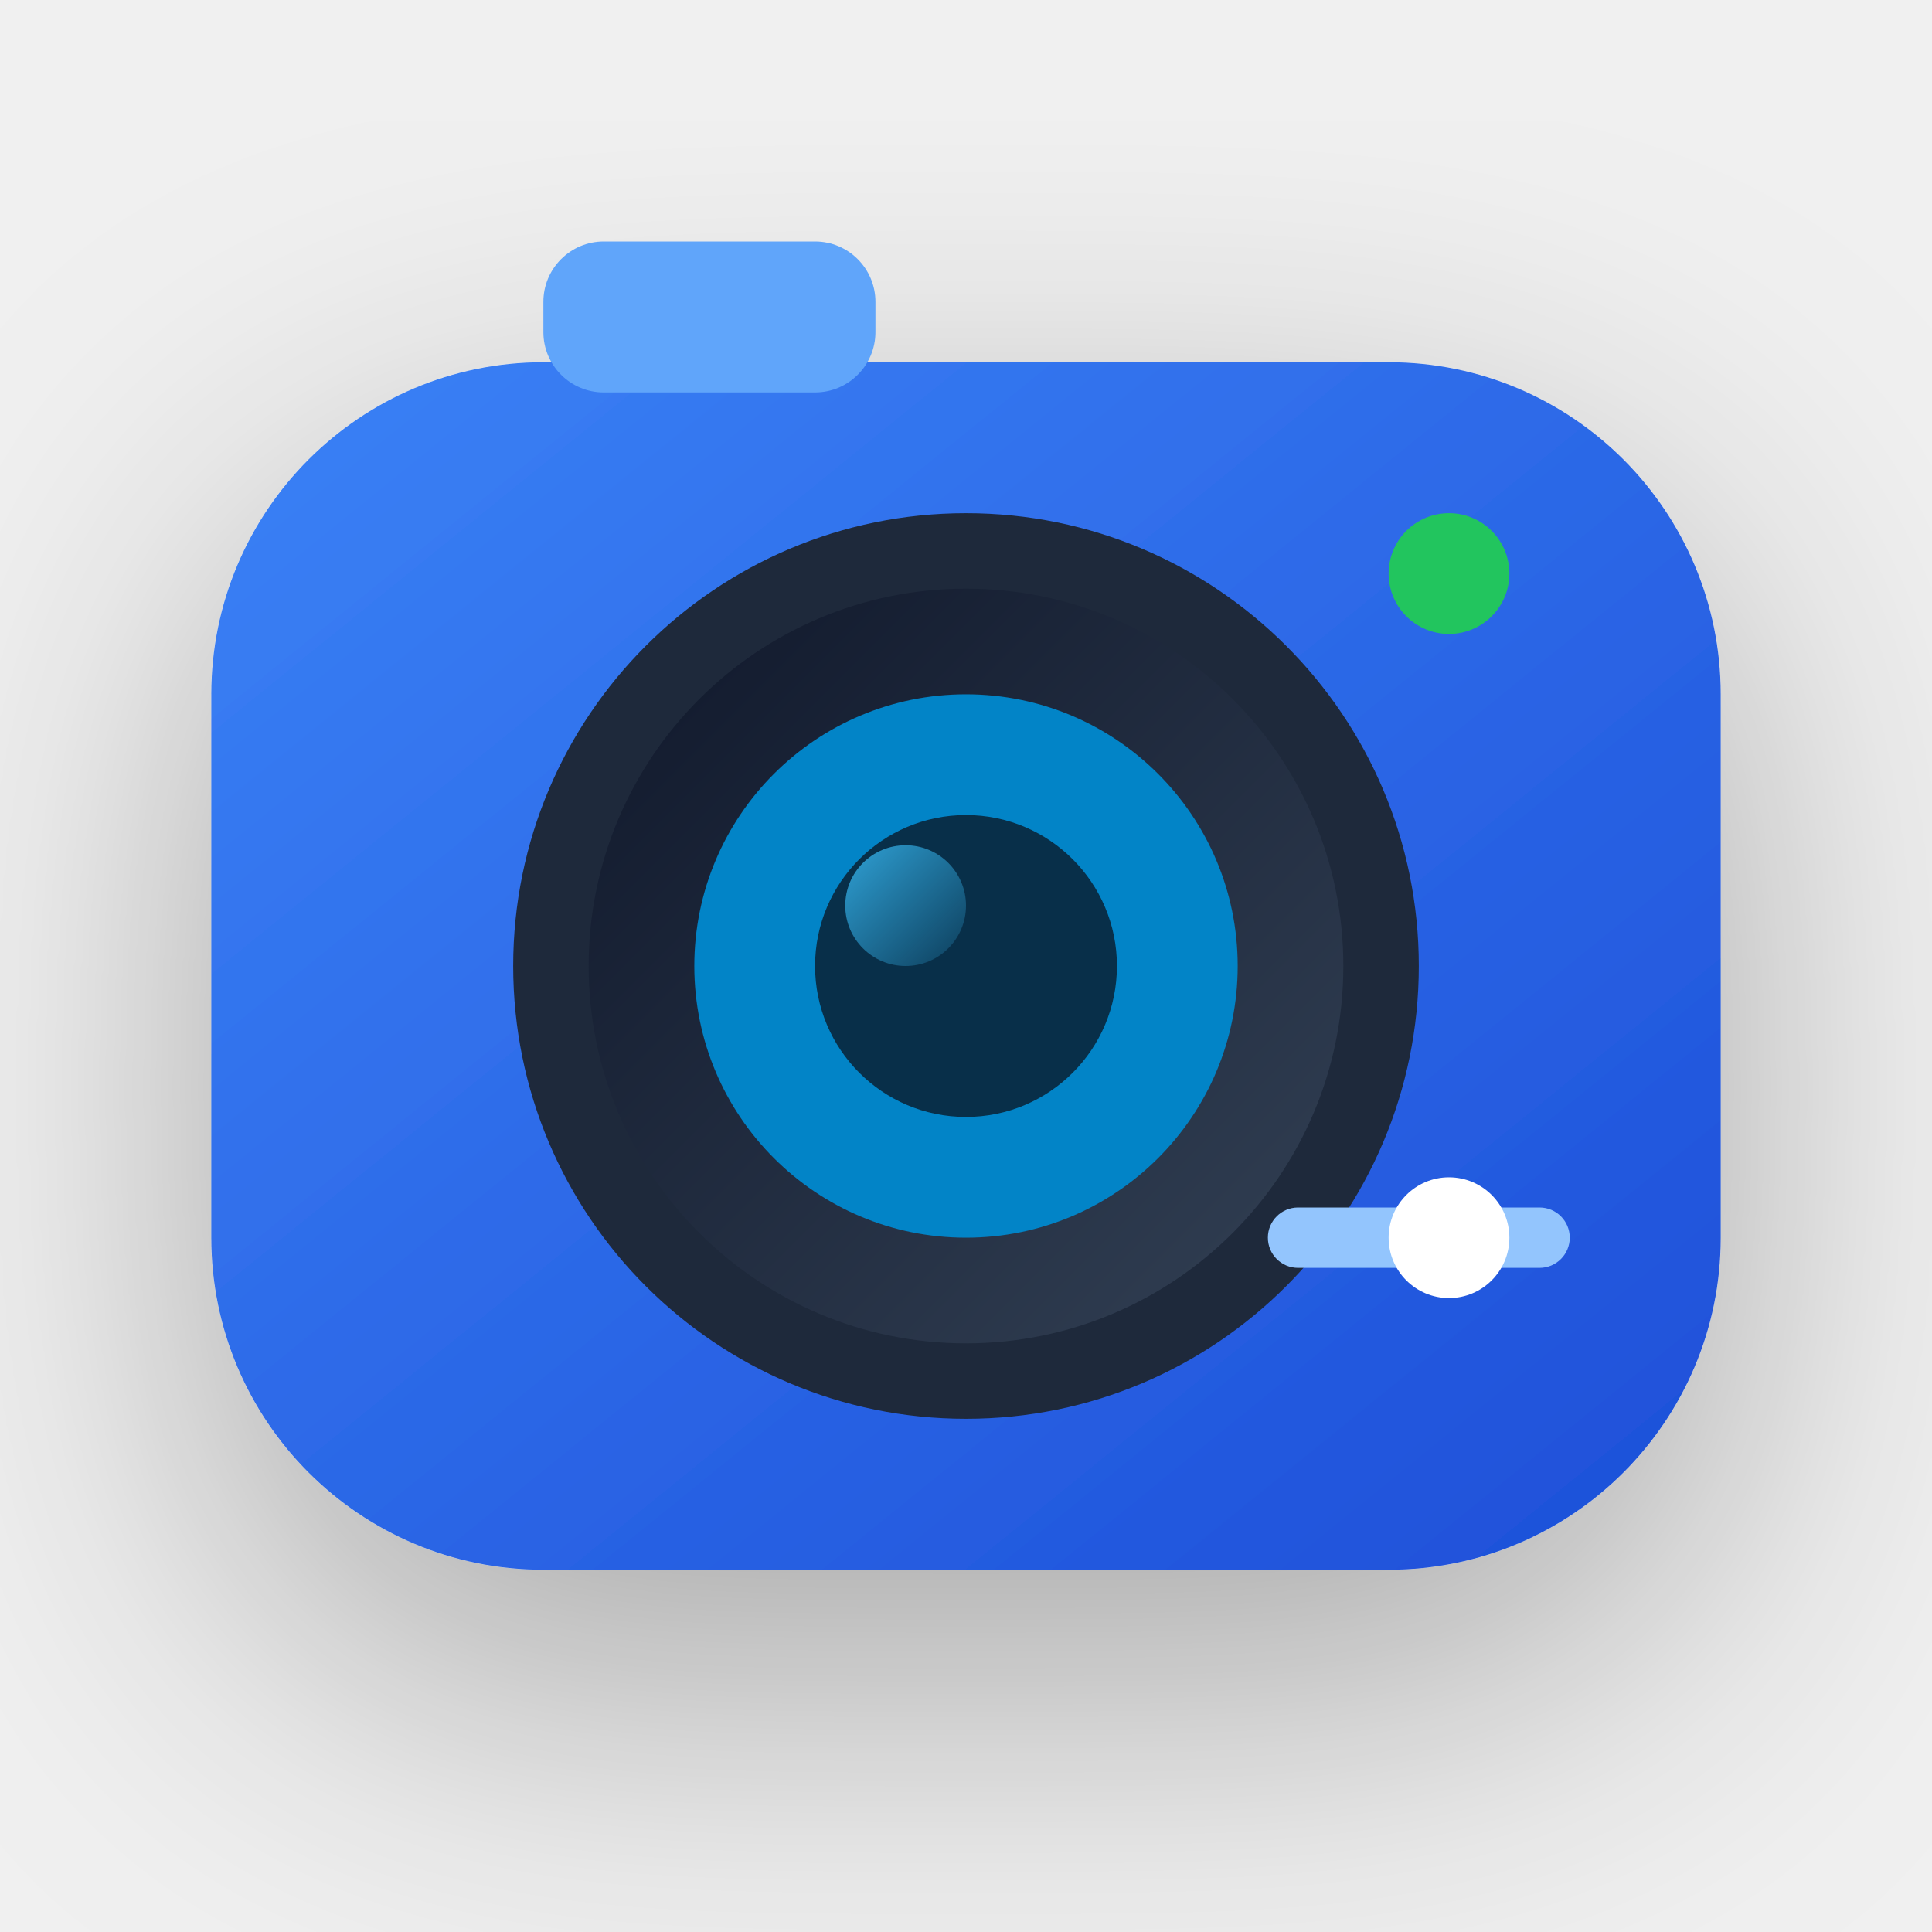
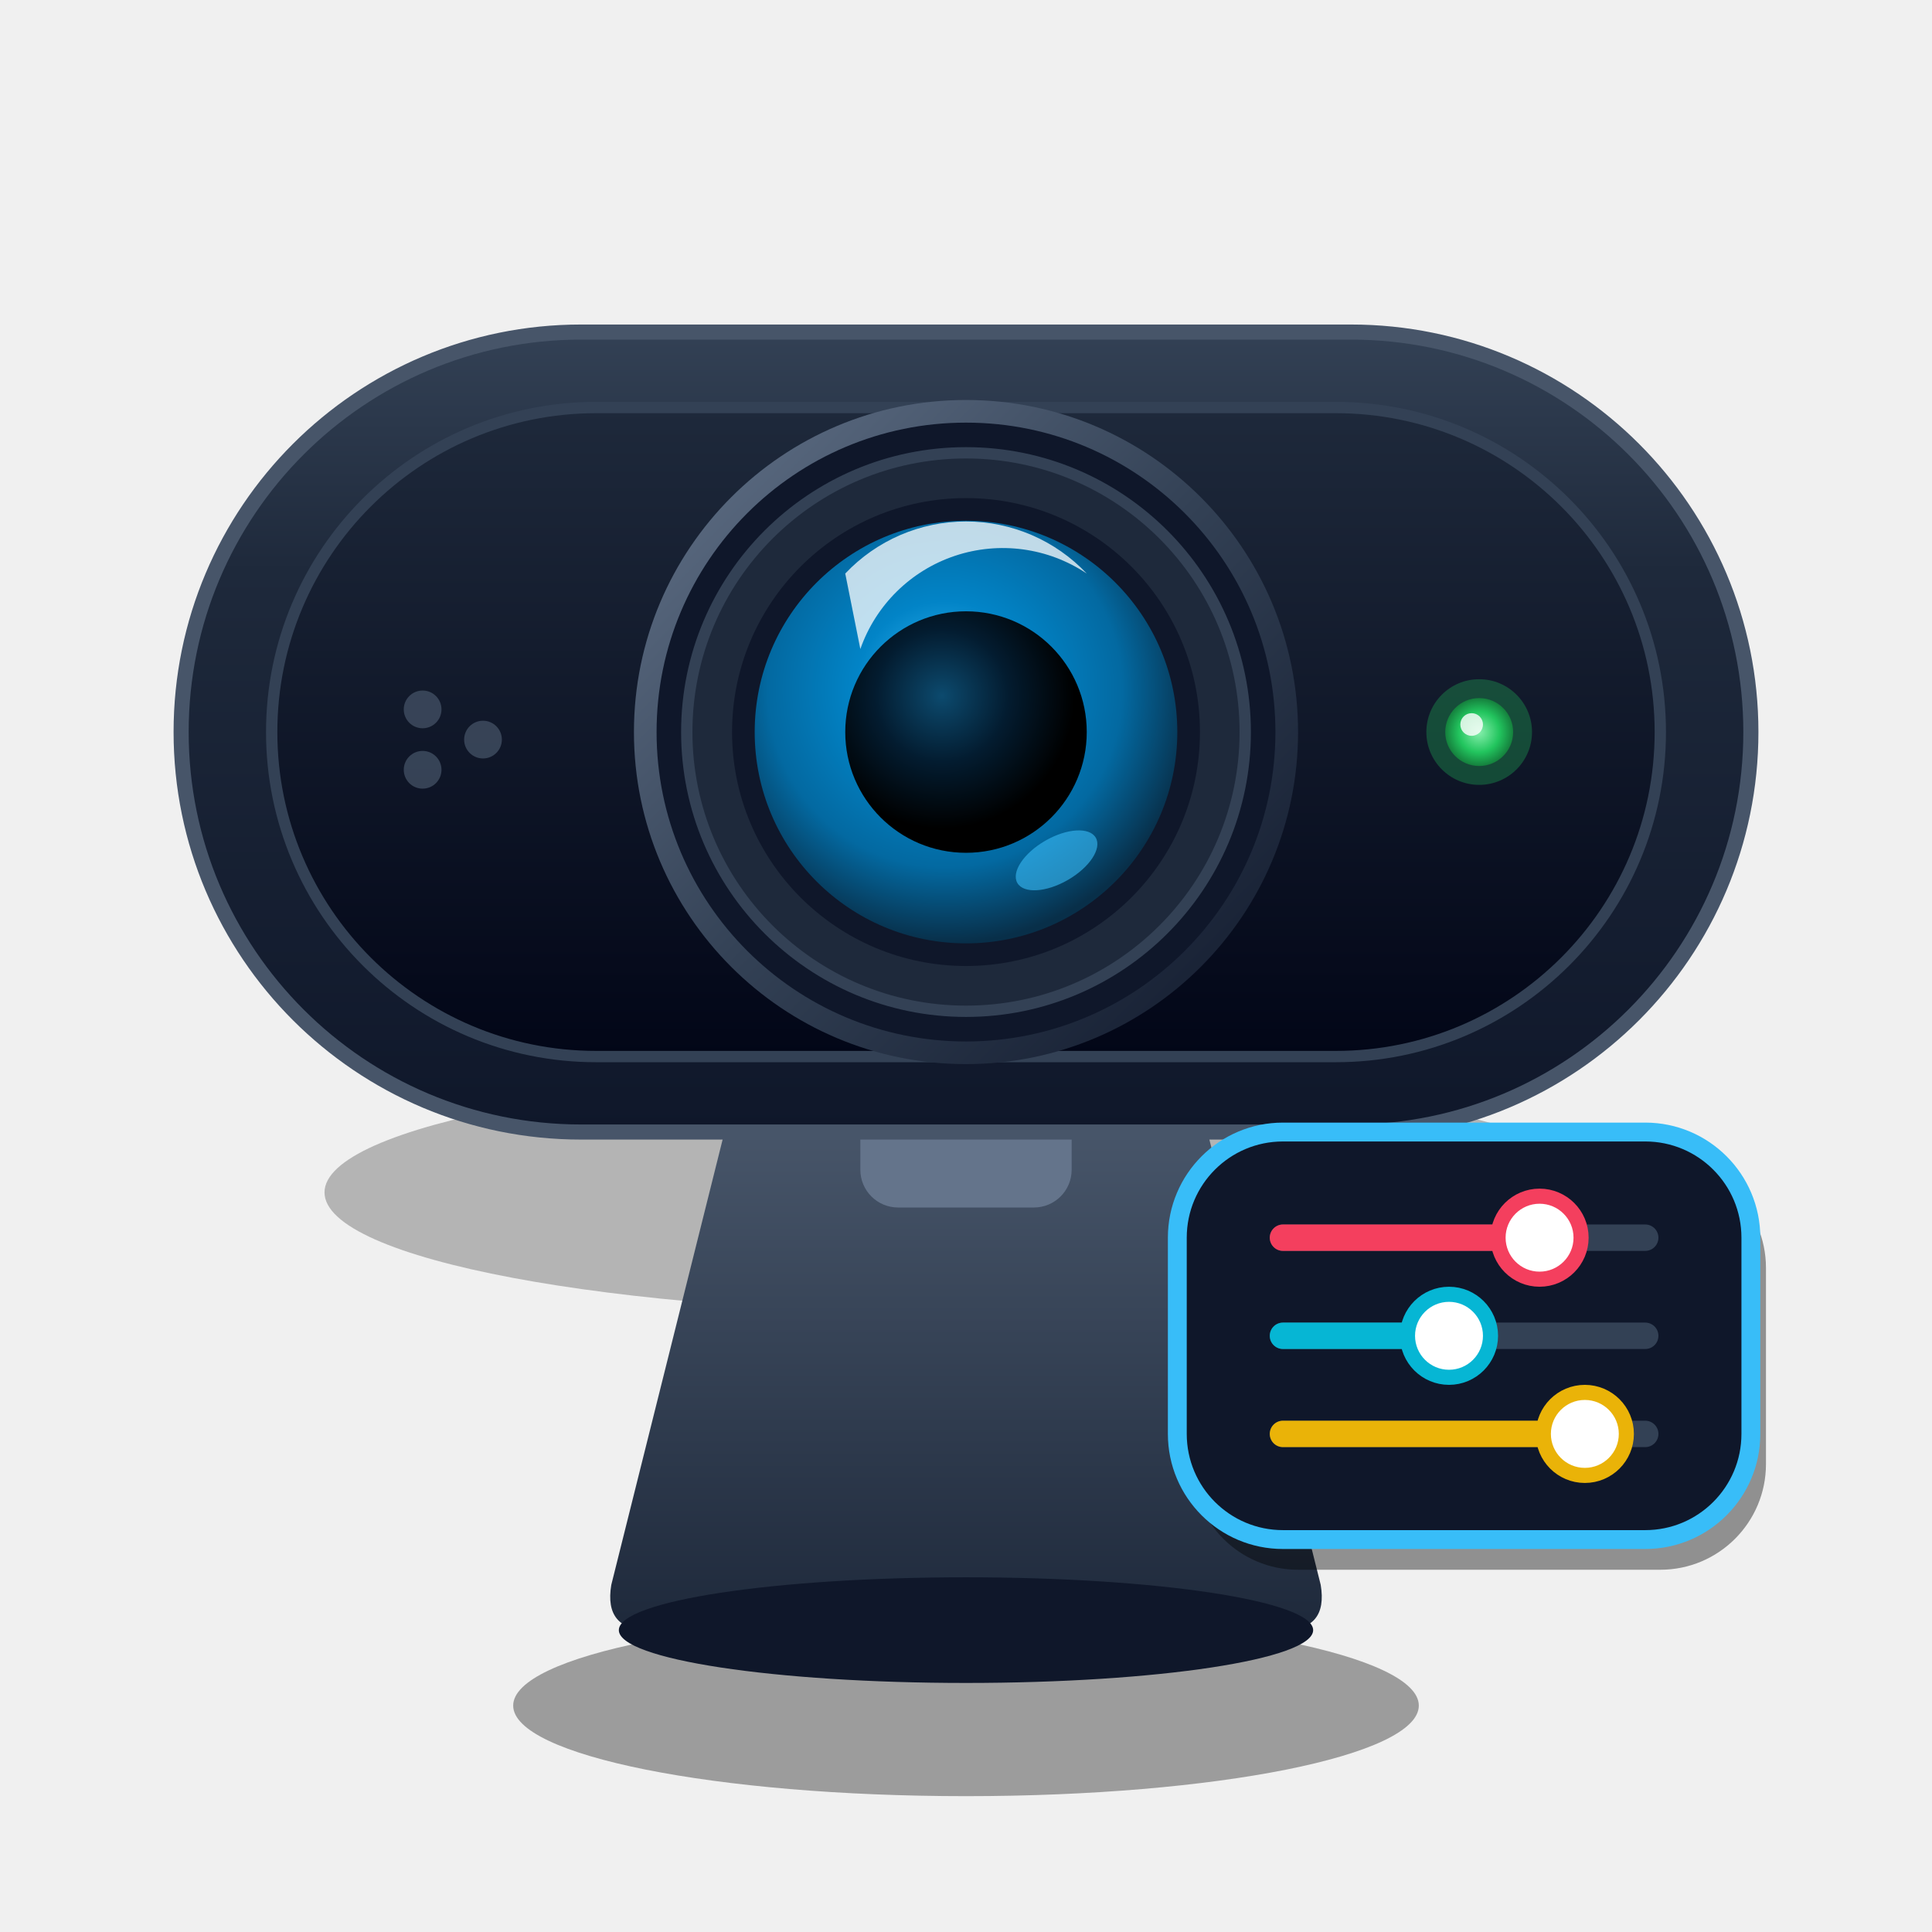
- <svg xmlns="http://www.w3.org/2000/svg" viewBox="0 0 128 128" width="128" height="128">
+ <svg xmlns="http://www.w3.org/2000/svg" viewBox="0 0 256 256" width="256" height="256">
  <defs>
-     <linearGradient id="bgGrad" x1="0%" y1="0%" x2="100%" y2="100%">
-       <stop offset="0%" stop-color="#3b82f6" />
-       <stop offset="100%" stop-color="#1d4ed8" />
+     <linearGradient id="bodyGrad" x1="0%" y1="0%" x2="0%" y2="100%">
+       <stop offset="0%" stop-color="#334155" />
+       <stop offset="30%" stop-color="#1e293b" />
+       <stop offset="100%" stop-color="#0f172a" />
    </linearGradient>
-     <linearGradient id="lensGrad" x1="0%" y1="0%" x2="100%" y2="100%">
-       <stop offset="0%" stop-color="#0f172a" />
-       <stop offset="100%" stop-color="#334155" />
+     <linearGradient id="faceGrad" x1="0%" y1="0%" x2="0%" y2="100%">
+       <stop offset="0%" stop-color="#1e293b" />
+       <stop offset="100%" stop-color="#020617" />
    </linearGradient>
-     <linearGradient id="glareGrad" x1="0%" y1="0%" x2="100%" y2="100%">
-       <stop offset="0%" stop-color="#38bdf8" stop-opacity="0.8" />
-       <stop offset="100%" stop-color="#38bdf8" stop-opacity="0.1" />
+     <linearGradient id="standGrad" x1="0%" y1="0%" x2="0%" y2="100%">
+       <stop offset="0%" stop-color="#475569" />
+       <stop offset="100%" stop-color="#1e293b" />
    </linearGradient>
+     <linearGradient id="lensRing" x1="0%" y1="0%" x2="100%" y2="100%">
+       <stop offset="0%" stop-color="#64748b" />
+       <stop offset="50%" stop-color="#334155" />
+       <stop offset="100%" stop-color="#0f172a" />
+     </linearGradient>
+     <radialGradient id="lensOptics" cx="45%" cy="40%" r="60%">
+       <stop offset="0%" stop-color="#38bdf8" />
+       <stop offset="35%" stop-color="#0284c7" />
+       <stop offset="70%" stop-color="#0369a1" />
+       <stop offset="100%" stop-color="#082f49" />
+     </radialGradient>
+     <radialGradient id="pupil" cx="40%" cy="35%" r="55%">
+       <stop offset="0%" stop-color="#0c4a6e" />
+       <stop offset="50%" stop-color="#031c30" />
+       <stop offset="100%" stop-color="#000000" />
+     </radialGradient>
+     <radialGradient id="glowLed" cx="50%" cy="50%" r="50%">
+       <stop offset="0%" stop-color="#86efac" />
+       <stop offset="60%" stop-color="#22c55e" />
+       <stop offset="100%" stop-color="#15803d" />
+     </radialGradient>
  </defs>
-   <rect x="14" y="24" width="100" height="80" rx="22" fill="url(#bgGrad)" filter="drop-shadow(0px 8px 12px rgba(0,0,0,0.3))" />
-   <rect x="36" y="16" width="22" height="10" rx="4" fill="#60a5fa" />
-   <circle cx="64" cy="64" r="30" fill="#1e293b" />
-   <circle cx="64" cy="64" r="25" fill="url(#lensGrad)" />
-   <circle cx="64" cy="64" r="18" fill="#0284c7" />
-   <circle cx="64" cy="64" r="10" fill="#082f49" />
-   <circle cx="60" cy="60" r="4" fill="url(#glareGrad)" />
-   <circle cx="96" cy="38" r="4" fill="#22c55e" />
-   <rect x="84" y="80" width="20" height="4" rx="2" fill="#93c5fd" />
-   <circle cx="96" cy="82" r="4" fill="#ffffff" />
+   <ellipse cx="128" cy="226" rx="60" ry="12" fill="#000000" opacity="0.35" />
+   <ellipse cx="128" cy="158" rx="85" ry="16" fill="#000000" opacity="0.25" />
+   <path d="M 96 150 L 160 150 L 175 210 Q 176 216 170 216 L 86 216 Q 80 216 81 210 Z" fill="url(#standGrad)" />
+   <ellipse cx="128" cy="216" rx="46" ry="7" fill="#0f172a" />
+   <rect x="114" y="142" width="28" height="18" rx="5" fill="#64748b" />
+   <rect x="24" y="44" width="208" height="106" rx="53" fill="url(#bodyGrad)" stroke="#475569" stroke-width="2" />
+   <rect x="36" y="54" width="184" height="86" rx="43" fill="url(#faceGrad)" stroke="#334155" stroke-width="1.5" />
+   <g fill="#475569" opacity="0.7">
+     <circle cx="56" cy="94" r="2.5" />
+     <circle cx="56" cy="102" r="2.5" />
+     <circle cx="64" cy="98" r="2.5" />
+   </g>
+   <circle cx="196" cy="97" r="7" fill="#22c55e" opacity="0.3" />
+   <circle cx="196" cy="97" r="4.5" fill="url(#glowLed)" />
+   <circle cx="195" cy="96" r="1.5" fill="#ffffff" opacity="0.8" />
+   <circle cx="128" cy="97" r="44" fill="url(#lensRing)" />
+   <circle cx="128" cy="97" r="41" fill="#0f172a" />
+   <circle cx="128" cy="97" r="37" fill="#1e293b" stroke="#334155" stroke-width="1.5" />
+   <circle cx="128" cy="97" r="31" fill="#0f172a" />
+   <circle cx="128" cy="97" r="28" fill="url(#lensOptics)" />
+   <circle cx="128" cy="97" r="16" fill="url(#pupil)" />
+   <path d="M 112 76 A 22 22 0 0 1 144 76 A 20 20 0 0 0 114 86 Z" fill="#ffffff" opacity="0.75" />
+   <ellipse cx="140" cy="114" rx="6" ry="3" transform="rotate(-30 140 114)" fill="#38bdf8" opacity="0.6" />
+   <g transform="translate(156, 150)">
+     <rect x="2" y="4" width="76" height="54" rx="14" fill="#000000" opacity="0.4" />
+     <rect x="0" y="0" width="76" height="54" rx="14" fill="#0f172a" stroke="#38bdf8" stroke-width="2.5" />
+     <line x1="14" y1="14" x2="62" y2="14" stroke="#334155" stroke-width="3.5" stroke-linecap="round" />
+     <line x1="14" y1="14" x2="48" y2="14" stroke="#f43f5e" stroke-width="3.5" stroke-linecap="round" />
+     <circle cx="48" cy="14" r="5.5" fill="#ffffff" stroke="#f43f5e" stroke-width="2" />
+     <line x1="14" y1="27" x2="62" y2="27" stroke="#334155" stroke-width="3.5" stroke-linecap="round" />
+     <line x1="14" y1="27" x2="36" y2="27" stroke="#06b6d4" stroke-width="3.5" stroke-linecap="round" />
+     <circle cx="36" cy="27" r="5.5" fill="#ffffff" stroke="#06b6d4" stroke-width="2" />
+     <line x1="14" y1="40" x2="62" y2="40" stroke="#334155" stroke-width="3.5" stroke-linecap="round" />
+     <line x1="14" y1="40" x2="54" y2="40" stroke="#eab308" stroke-width="3.5" stroke-linecap="round" />
+     <circle cx="54" cy="40" r="5.5" fill="#ffffff" stroke="#eab308" stroke-width="2" />
+   </g>
</svg>
